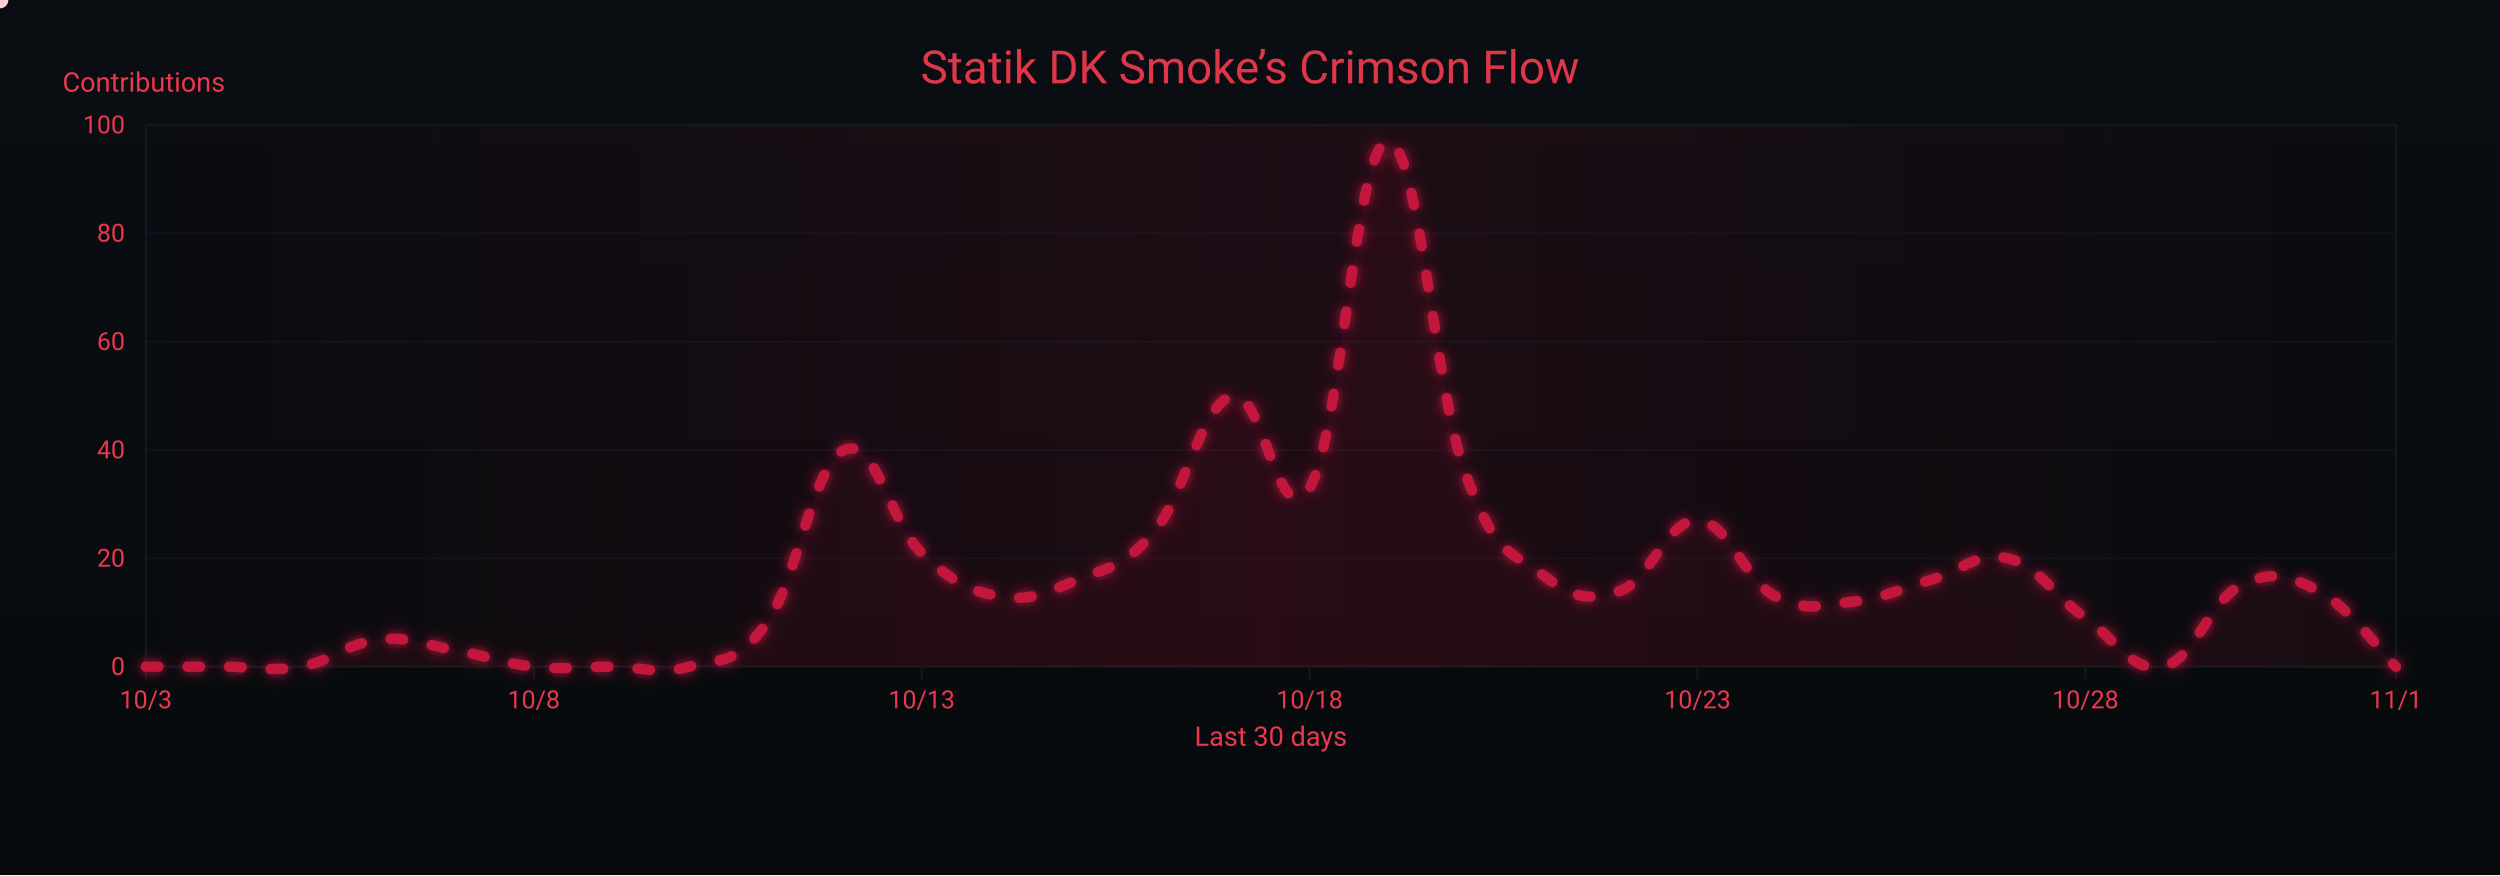
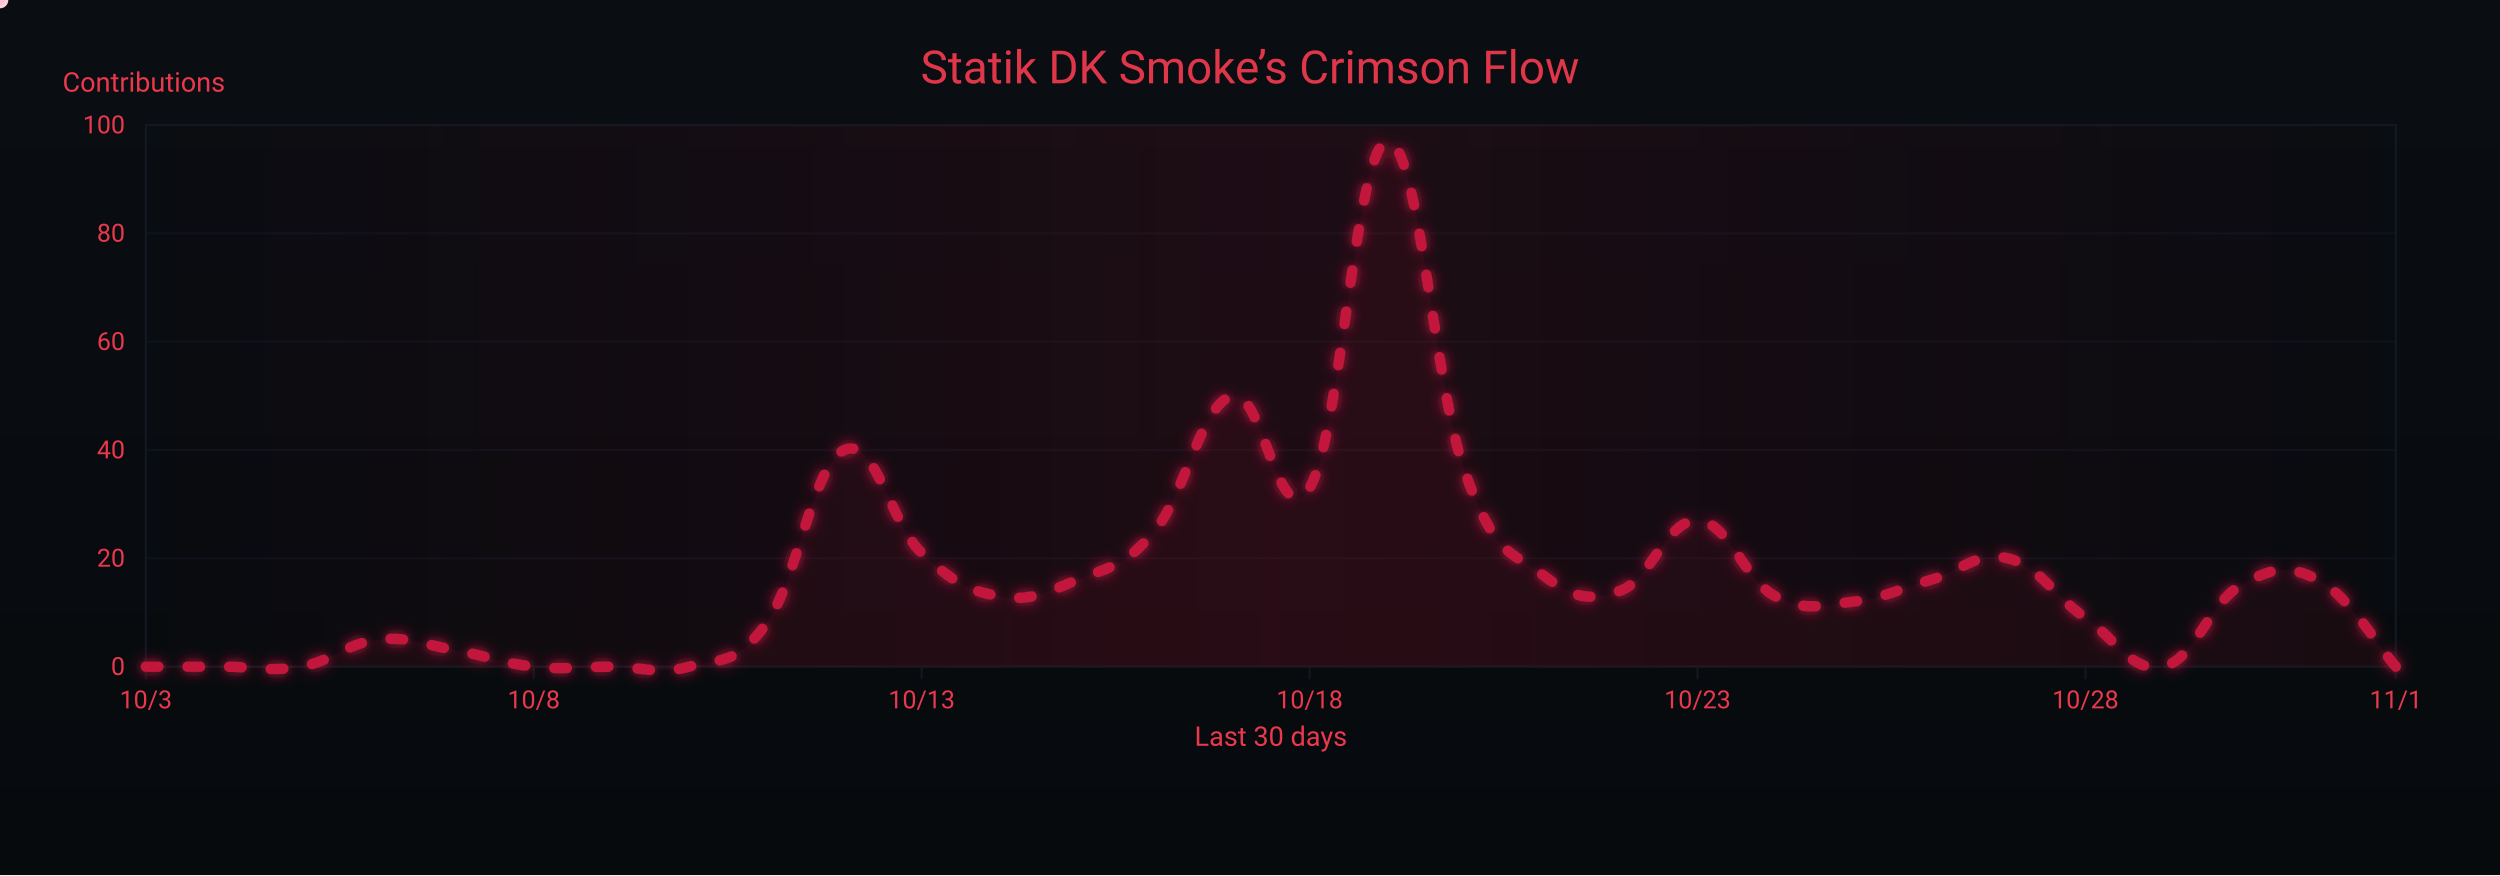
<svg xmlns="http://www.w3.org/2000/svg" width="1200" height="420" viewBox="0 0 1200 420" role="img" aria-label="Crimson Flow Graph">
  <defs>
    <linearGradient id="bgGrad" x1="0" y1="0" x2="0" y2="1">
      <stop offset="0%" stop-color="#0a0d12" />
      <stop offset="100%" stop-color="#070a0d" />
    </linearGradient>
    <filter id="glow">
      <feGaussianBlur stdDeviation="3" result="b1" />
      <feMerge>
        <feMergeNode in="b1" />
        <feMergeNode in="SourceGraphic" />
      </feMerge>
    </filter>
    <linearGradient id="sheen" x1="0" y1="0" x2="1" y2="0">
      <stop offset="0%" stop-color="#9b0e2a" stop-opacity="0" />
      <stop offset="50%" stop-color="#9b0e2a" stop-opacity=".14" />
      <stop offset="100%" stop-color="#9b0e2a" stop-opacity="0" />
      <animateTransform attributeName="gradientTransform" type="translate" from="-1 0" to="1 0" dur="9s" repeatCount="indefinite" />
    </linearGradient>
  </defs>
  <rect width="1200" height="420" fill="url(#bgGrad)" />
  <rect x="70" y="60" width="1080" height="260" fill="none" stroke="#121821" stroke-width="1" />
  <g font-family="ui-sans-serif,system-ui,-apple-system,Segoe UI,Roboto,Ubuntu,Arial" font-size="12">
    <path d="M70,320.0 H1150" stroke="#121821" stroke-width="1" opacity="0.6" />
    <text x="60" y="324.0" text-anchor="end" fill="#ea384c">0</text>
    <path d="M70,268.0 H1150" stroke="#121821" stroke-width="1" opacity="0.6" />
    <text x="60" y="272.0" text-anchor="end" fill="#ea384c">20</text>
    <path d="M70,216.0 H1150" stroke="#121821" stroke-width="1" opacity="0.6" />
    <text x="60" y="220.0" text-anchor="end" fill="#ea384c">40</text>
    <path d="M70,164.0 H1150" stroke="#121821" stroke-width="1" opacity="0.6" />
    <text x="60" y="168.0" text-anchor="end" fill="#ea384c">60</text>
    <path d="M70,112.0 H1150" stroke="#121821" stroke-width="1" opacity="0.6" />
    <text x="60" y="116.0" text-anchor="end" fill="#ea384c">80</text>
    <path d="M70,60.0 H1150" stroke="#121821" stroke-width="1" opacity="0.6" />
    <text x="60" y="64.0" text-anchor="end" fill="#ea384c">100</text>
    <text x="30" y="44" fill="#ea384c" font-size="13">Contributions</text>
  </g>
  <g font-family="ui-sans-serif,system-ui,-apple-system,Segoe UI,Roboto,Ubuntu,Arial" font-size="12">
    <path d="M70.0,320 V326" stroke="#121821" stroke-width="1" />
    <text x="70.0" y="340" text-anchor="middle" fill="#ea384c">10/3</text>
    <path d="M256.2,320 V326" stroke="#121821" stroke-width="1" />
    <text x="256.2" y="340" text-anchor="middle" fill="#ea384c">10/8</text>
    <path d="M442.4,320 V326" stroke="#121821" stroke-width="1" />
    <text x="442.4" y="340" text-anchor="middle" fill="#ea384c">10/13</text>
    <path d="M628.6,320 V326" stroke="#121821" stroke-width="1" />
    <text x="628.6" y="340" text-anchor="middle" fill="#ea384c">10/18</text>
    <path d="M814.8,320 V326" stroke="#121821" stroke-width="1" />
    <text x="814.8" y="340" text-anchor="middle" fill="#ea384c">10/23</text>
    <path d="M1001.0,320 V326" stroke="#121821" stroke-width="1" />
    <text x="1001.0" y="340" text-anchor="middle" fill="#ea384c">10/28</text>
    <path d="M1150.0,320 V326" stroke="#121821" stroke-width="1" />
    <text x="1150.0" y="340" text-anchor="middle" fill="#ea384c">11/1</text>
    <text x="610" y="358" text-anchor="middle" fill="#ea384c" font-size="13">Last 30 days</text>
  </g>
  <rect x="70" y="60" width="1080" height="260" fill="url(#sheen)" />
  <text x="600" y="40" text-anchor="middle" font-family="ui-sans-serif,system-ui,-apple-system,Segoe UI,Roboto,Ubuntu,Arial" font-size="22" fill="#ea384c" opacity=".95">Statik DK Smoke’s Crimson Flow</text>
-   <path d="M70.0,320.0 C77.4,320.0 92.3,320.0 107.2,320.0 C122.1,320.0 129.6,322.6 144.5,320.0 C159.4,317.4 166.8,308.6 181.7,307.0 C196.6,305.4 204.1,309.6 219.0,312.2 C233.9,314.8 241.3,318.4 256.2,320.0 C271.1,321.6 278.6,320.0 293.4,320.0 C308.3,320.0 315.8,324.2 330.7,320.0 C345.6,315.8 353.0,320.0 367.9,299.2 C382.8,278.4 390.3,222.8 405.2,216.0 C420.1,209.2 427.5,251.4 442.4,265.4 C457.3,279.4 464.8,283.6 479.7,286.2 C494.6,288.8 502.0,284.6 516.9,278.4 C531.8,272.2 539.2,272.7 554.1,255.0 C569.0,237.3 576.5,194.2 591.4,190.0 C606.3,185.8 613.7,258.6 628.6,234.2 C643.5,209.8 651.0,69.4 665.9,67.8 C680.8,66.2 688.2,184.8 703.1,226.4 C718.0,268.0 725.4,264.4 740.3,275.8 C755.2,287.2 762.7,288.8 777.6,283.6 C792.5,278.4 799.9,249.3 814.8,249.8 C829.7,250.3 837.2,278.4 852.1,286.2 C867.0,294.0 874.4,290.4 889.3,288.8 C904.2,287.2 911.7,282.6 926.6,278.4 C941.4,274.2 948.9,264.4 963.8,268.0 C978.7,271.6 986.1,286.2 1001.0,296.6 C1015.9,307.0 1023.4,323.1 1038.3,320.0 C1053.2,316.9 1060.6,288.3 1075.5,281.0 C1090.4,273.7 1097.9,275.8 1112.8,283.6 C1127.7,291.4 1142.6,312.7 1150.0,320.0 L 1150,320 L 70,320 Z" fill="#7a0f26" opacity=".13">
+   <path d="M70.0,320.0 C77.4,320.0 92.3,320.0 107.2,320.0 C122.1,320.0 129.6,322.6 144.5,320.0 C159.4,317.4 166.8,308.6 181.7,307.0 C196.6,305.4 204.1,309.6 219.0,312.2 C233.9,314.8 241.3,318.4 256.2,320.0 C271.1,321.6 278.6,320.0 293.4,320.0 C308.3,320.0 315.8,324.2 330.7,320.0 C345.6,315.8 353.0,320.0 367.9,299.2 C382.8,278.4 390.3,222.8 405.2,216.0 C420.1,209.2 427.5,251.4 442.4,265.4 C457.3,279.4 464.8,283.6 479.7,286.2 C494.6,288.8 502.0,284.6 516.9,278.4 C531.8,272.2 539.2,272.7 554.1,255.0 C569.0,237.3 576.5,194.2 591.4,190.0 C606.3,185.8 613.7,258.6 628.6,234.2 C643.5,209.8 651.0,69.4 665.9,67.8 C680.8,66.2 688.2,184.8 703.1,226.4 C718.0,268.0 725.4,264.4 740.3,275.8 C755.2,287.2 762.7,288.8 777.6,283.6 C792.5,278.4 799.9,249.3 814.8,249.8 C829.7,250.3 837.2,278.4 852.1,286.2 C867.0,294.0 874.4,290.4 889.3,288.8 C904.2,287.2 911.7,282.6 926.6,278.4 C941.4,274.2 948.9,264.4 963.8,268.0 C978.7,271.6 986.1,286.2 1001.0,296.6 C1015.9,307.0 1023.4,323.1 1038.3,320.0 C1053.2,316.9 1060.6,289.3 1075.5,281.0 C1090.4,272.7 1097.9,270.6 1112.8,278.4 C1127.7,286.2 1142.6,311.7 1150.0,320.0 L 1150,320 L 70,320 Z" fill="#7a0f26" opacity=".13">
    <animate attributeName="opacity" values=".10;.17;.10" dur="6s" repeatCount="indefinite" />
  </path>
-   <path id="curve" d="M70.0,320.0 C77.4,320.0 92.3,320.0 107.2,320.0 C122.1,320.0 129.6,322.6 144.5,320.0 C159.4,317.4 166.8,308.6 181.7,307.0 C196.6,305.4 204.1,309.6 219.0,312.2 C233.9,314.8 241.3,318.4 256.2,320.0 C271.1,321.6 278.6,320.0 293.4,320.0 C308.3,320.0 315.8,324.2 330.7,320.0 C345.6,315.8 353.0,320.0 367.9,299.2 C382.8,278.4 390.3,222.8 405.2,216.0 C420.1,209.2 427.5,251.4 442.4,265.4 C457.3,279.4 464.8,283.6 479.7,286.2 C494.6,288.8 502.0,284.6 516.9,278.4 C531.8,272.2 539.2,272.7 554.1,255.0 C569.0,237.3 576.5,194.2 591.4,190.0 C606.3,185.8 613.7,258.6 628.6,234.2 C643.5,209.8 651.0,69.4 665.9,67.8 C680.8,66.2 688.2,184.8 703.1,226.4 C718.0,268.0 725.4,264.4 740.3,275.8 C755.2,287.2 762.7,288.8 777.6,283.6 C792.5,278.4 799.9,249.3 814.8,249.8 C829.7,250.3 837.2,278.4 852.1,286.2 C867.0,294.0 874.4,290.4 889.3,288.8 C904.2,287.2 911.7,282.6 926.6,278.4 C941.4,274.2 948.9,264.4 963.8,268.0 C978.7,271.6 986.1,286.2 1001.0,296.6 C1015.9,307.0 1023.4,323.1 1038.3,320.0 C1053.2,316.9 1060.6,288.3 1075.5,281.0 C1090.4,273.7 1097.9,275.8 1112.8,283.6 C1127.7,291.4 1142.6,312.7 1150.0,320.0" fill="none" stroke="#c3193d" stroke-width="5" stroke-linecap="round" stroke-linejoin="round" stroke-dasharray="6 14" filter="url(#glow)">
+   <path id="curve" d="M70.0,320.0 C77.4,320.0 92.3,320.0 107.2,320.0 C122.1,320.0 129.6,322.6 144.5,320.0 C159.4,317.4 166.8,308.6 181.7,307.0 C196.6,305.4 204.1,309.6 219.0,312.2 C233.9,314.8 241.3,318.4 256.2,320.0 C271.1,321.6 278.6,320.0 293.4,320.0 C308.3,320.0 315.8,324.2 330.7,320.0 C345.6,315.8 353.0,320.0 367.9,299.2 C382.8,278.4 390.3,222.8 405.2,216.0 C420.1,209.2 427.5,251.4 442.4,265.4 C457.3,279.4 464.8,283.6 479.7,286.2 C494.6,288.8 502.0,284.6 516.9,278.4 C531.8,272.2 539.2,272.7 554.1,255.0 C569.0,237.3 576.5,194.2 591.4,190.0 C606.3,185.8 613.7,258.6 628.6,234.2 C643.5,209.8 651.0,69.4 665.9,67.8 C680.8,66.2 688.2,184.8 703.1,226.4 C718.0,268.0 725.4,264.4 740.3,275.8 C755.2,287.2 762.7,288.8 777.6,283.6 C792.5,278.4 799.9,249.3 814.8,249.8 C829.7,250.3 837.2,278.4 852.1,286.2 C867.0,294.0 874.4,290.4 889.3,288.8 C904.2,287.2 911.7,282.6 926.6,278.4 C941.4,274.2 948.9,264.4 963.8,268.0 C978.7,271.6 986.1,286.2 1001.0,296.6 C1015.9,307.0 1023.4,323.1 1038.3,320.0 C1053.2,316.9 1060.6,289.3 1075.5,281.0 C1090.4,272.7 1097.9,270.6 1112.8,278.4 C1127.7,286.2 1142.6,311.7 1150.0,320.0" fill="none" stroke="#c3193d" stroke-width="5" stroke-linecap="round" stroke-linejoin="round" stroke-dasharray="6 14" filter="url(#glow)">
    <animate attributeName="stroke-dashoffset" values="0;-220" dur="4.8s" repeatCount="indefinite" />
  </path>
  <g fill="#ffd1db">
    <circle r="4">
      <animateMotion dur="7s" rotate="auto" repeatCount="indefinite">
        <mpath href="#curve" />
      </animateMotion>
      <animate attributeName="opacity" values="1;.3;1" dur="2.2s" repeatCount="indefinite" />
    </circle>
    <circle r="3" fill="#ffffff">
      <animateMotion dur="8.2s" begin="1s" rotate="auto" repeatCount="indefinite">
        <mpath href="#curve" />
      </animateMotion>
      <animate attributeName="opacity" values=".7;.2;.7" dur="2.4s" repeatCount="indefinite" />
    </circle>
    <circle r="3" fill="#ffc7d3">
      <animateMotion dur="6s" begin="2s" rotate="auto" repeatCount="indefinite">
        <mpath href="#curve" />
      </animateMotion>
      <animate attributeName="opacity" values=".8;.3;.8" dur="2s" repeatCount="indefinite" />
    </circle>
  </g>
</svg>
